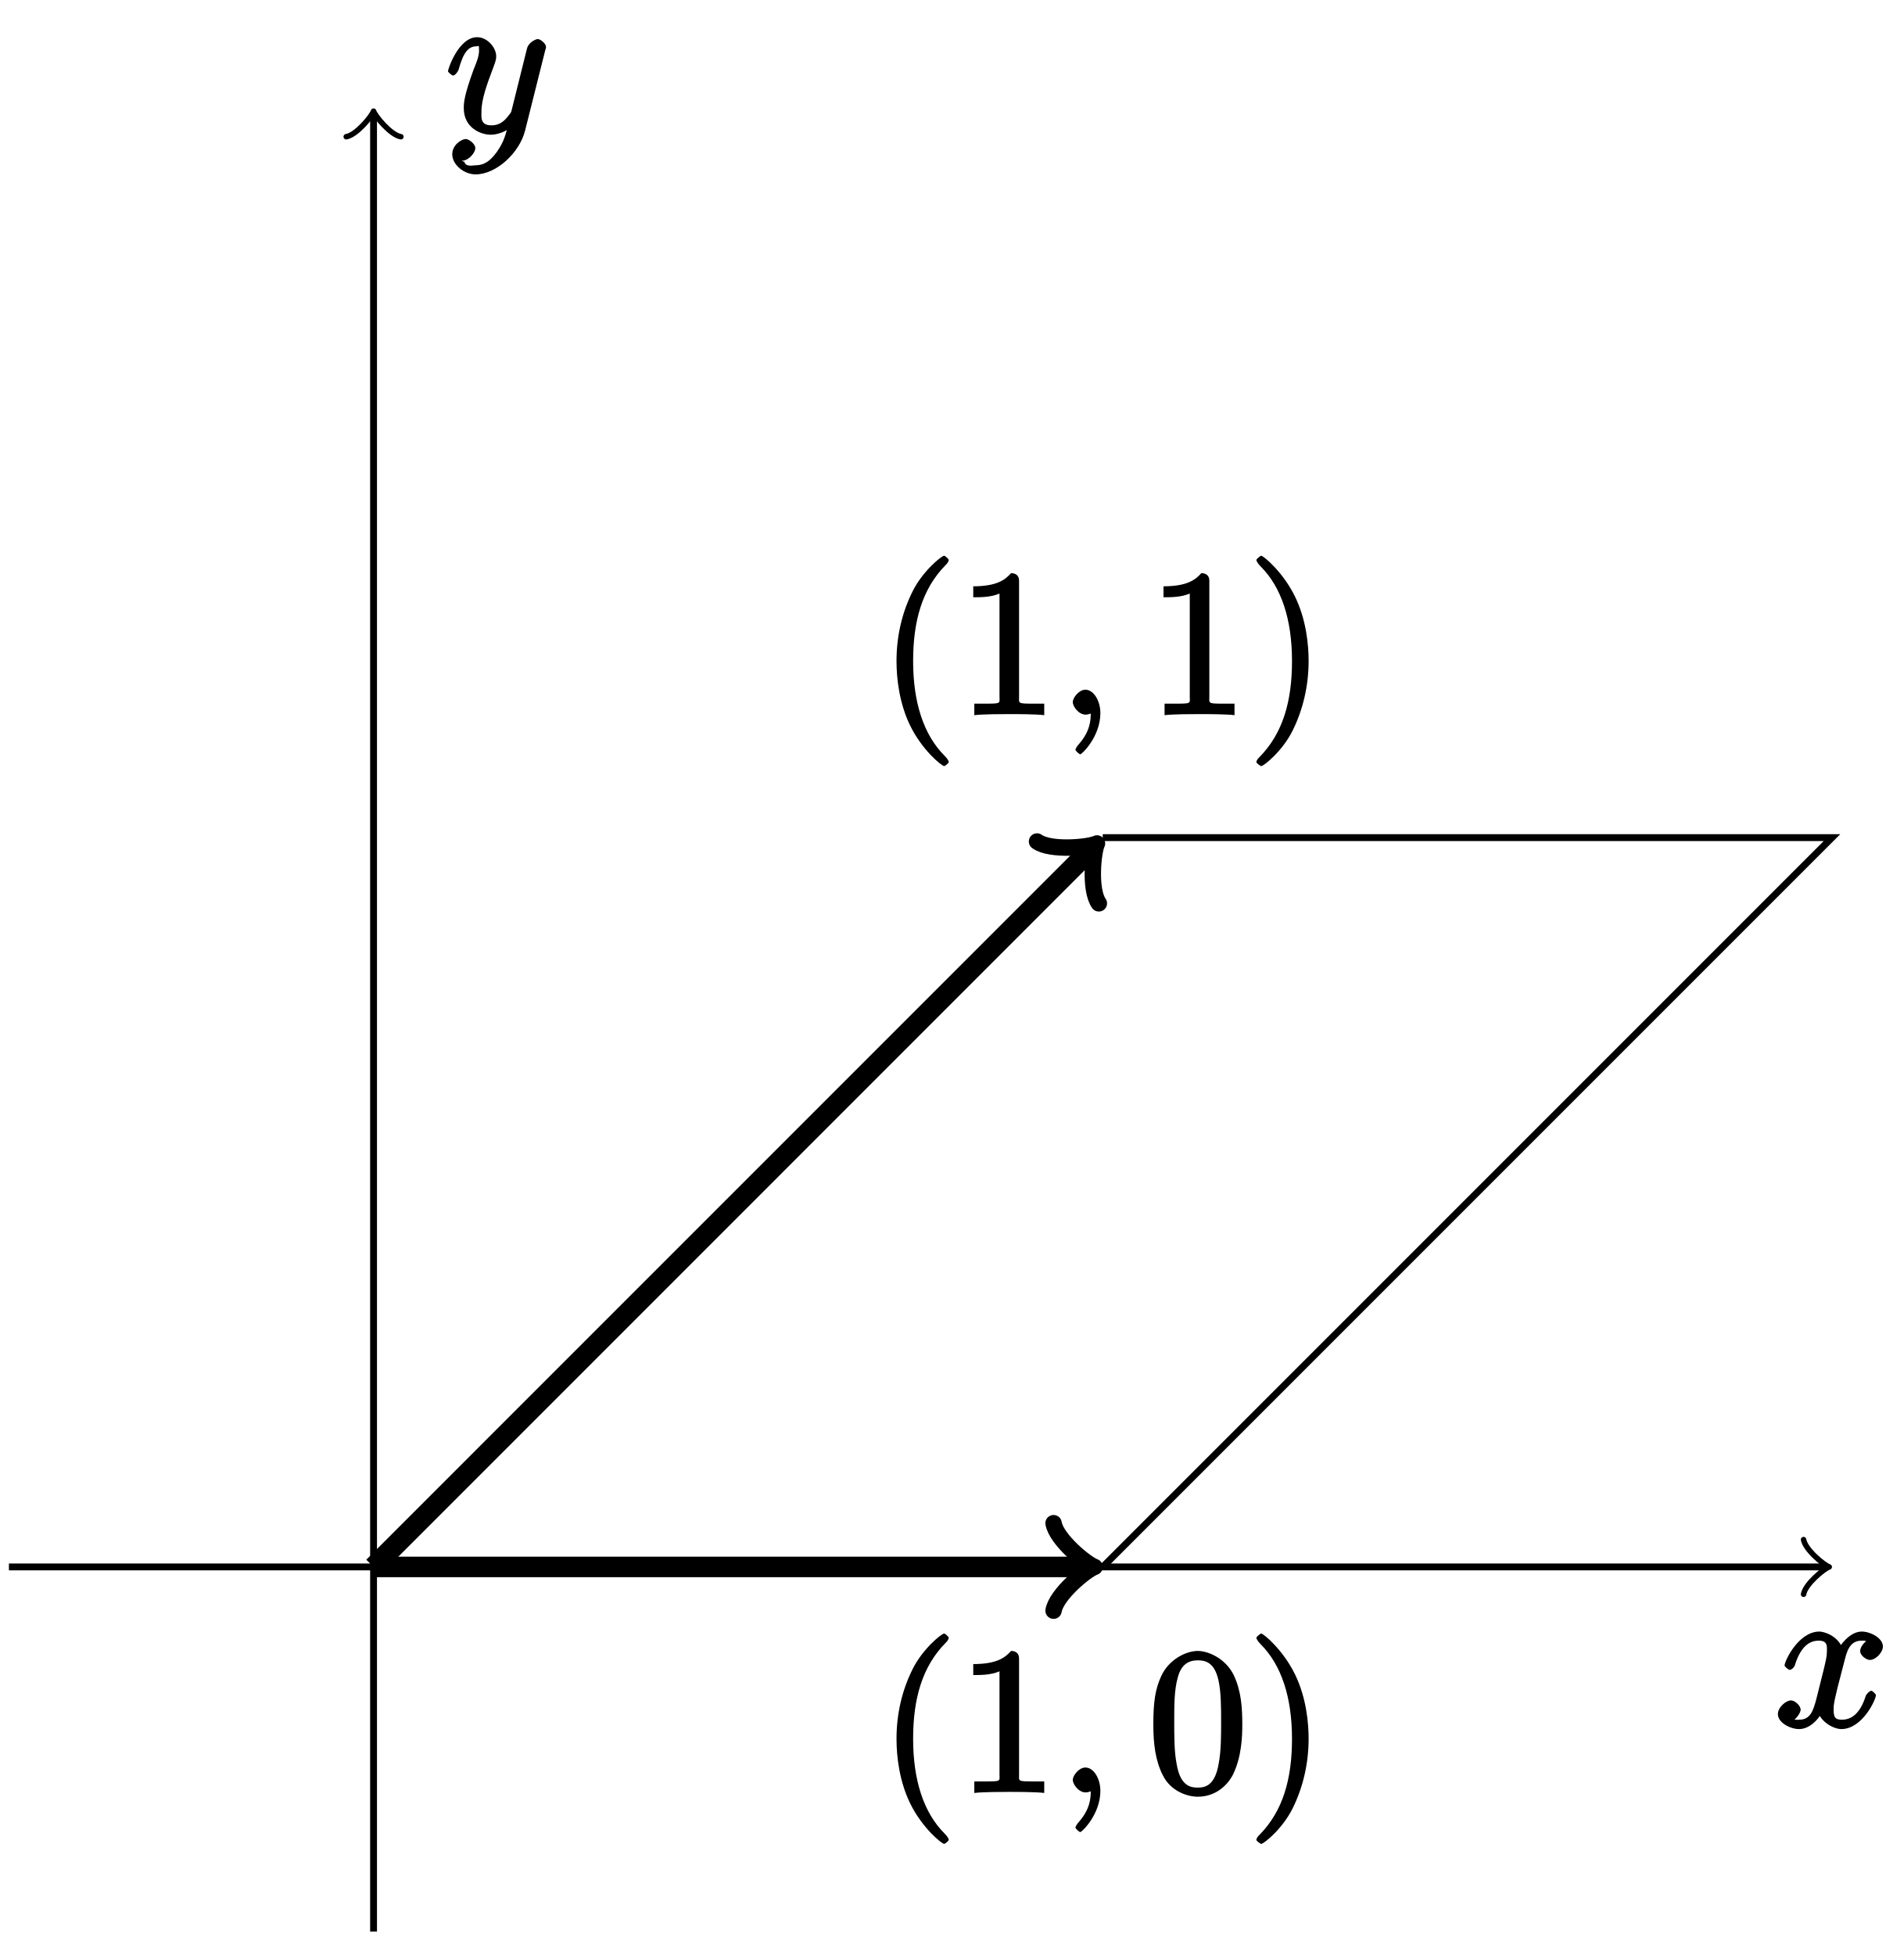
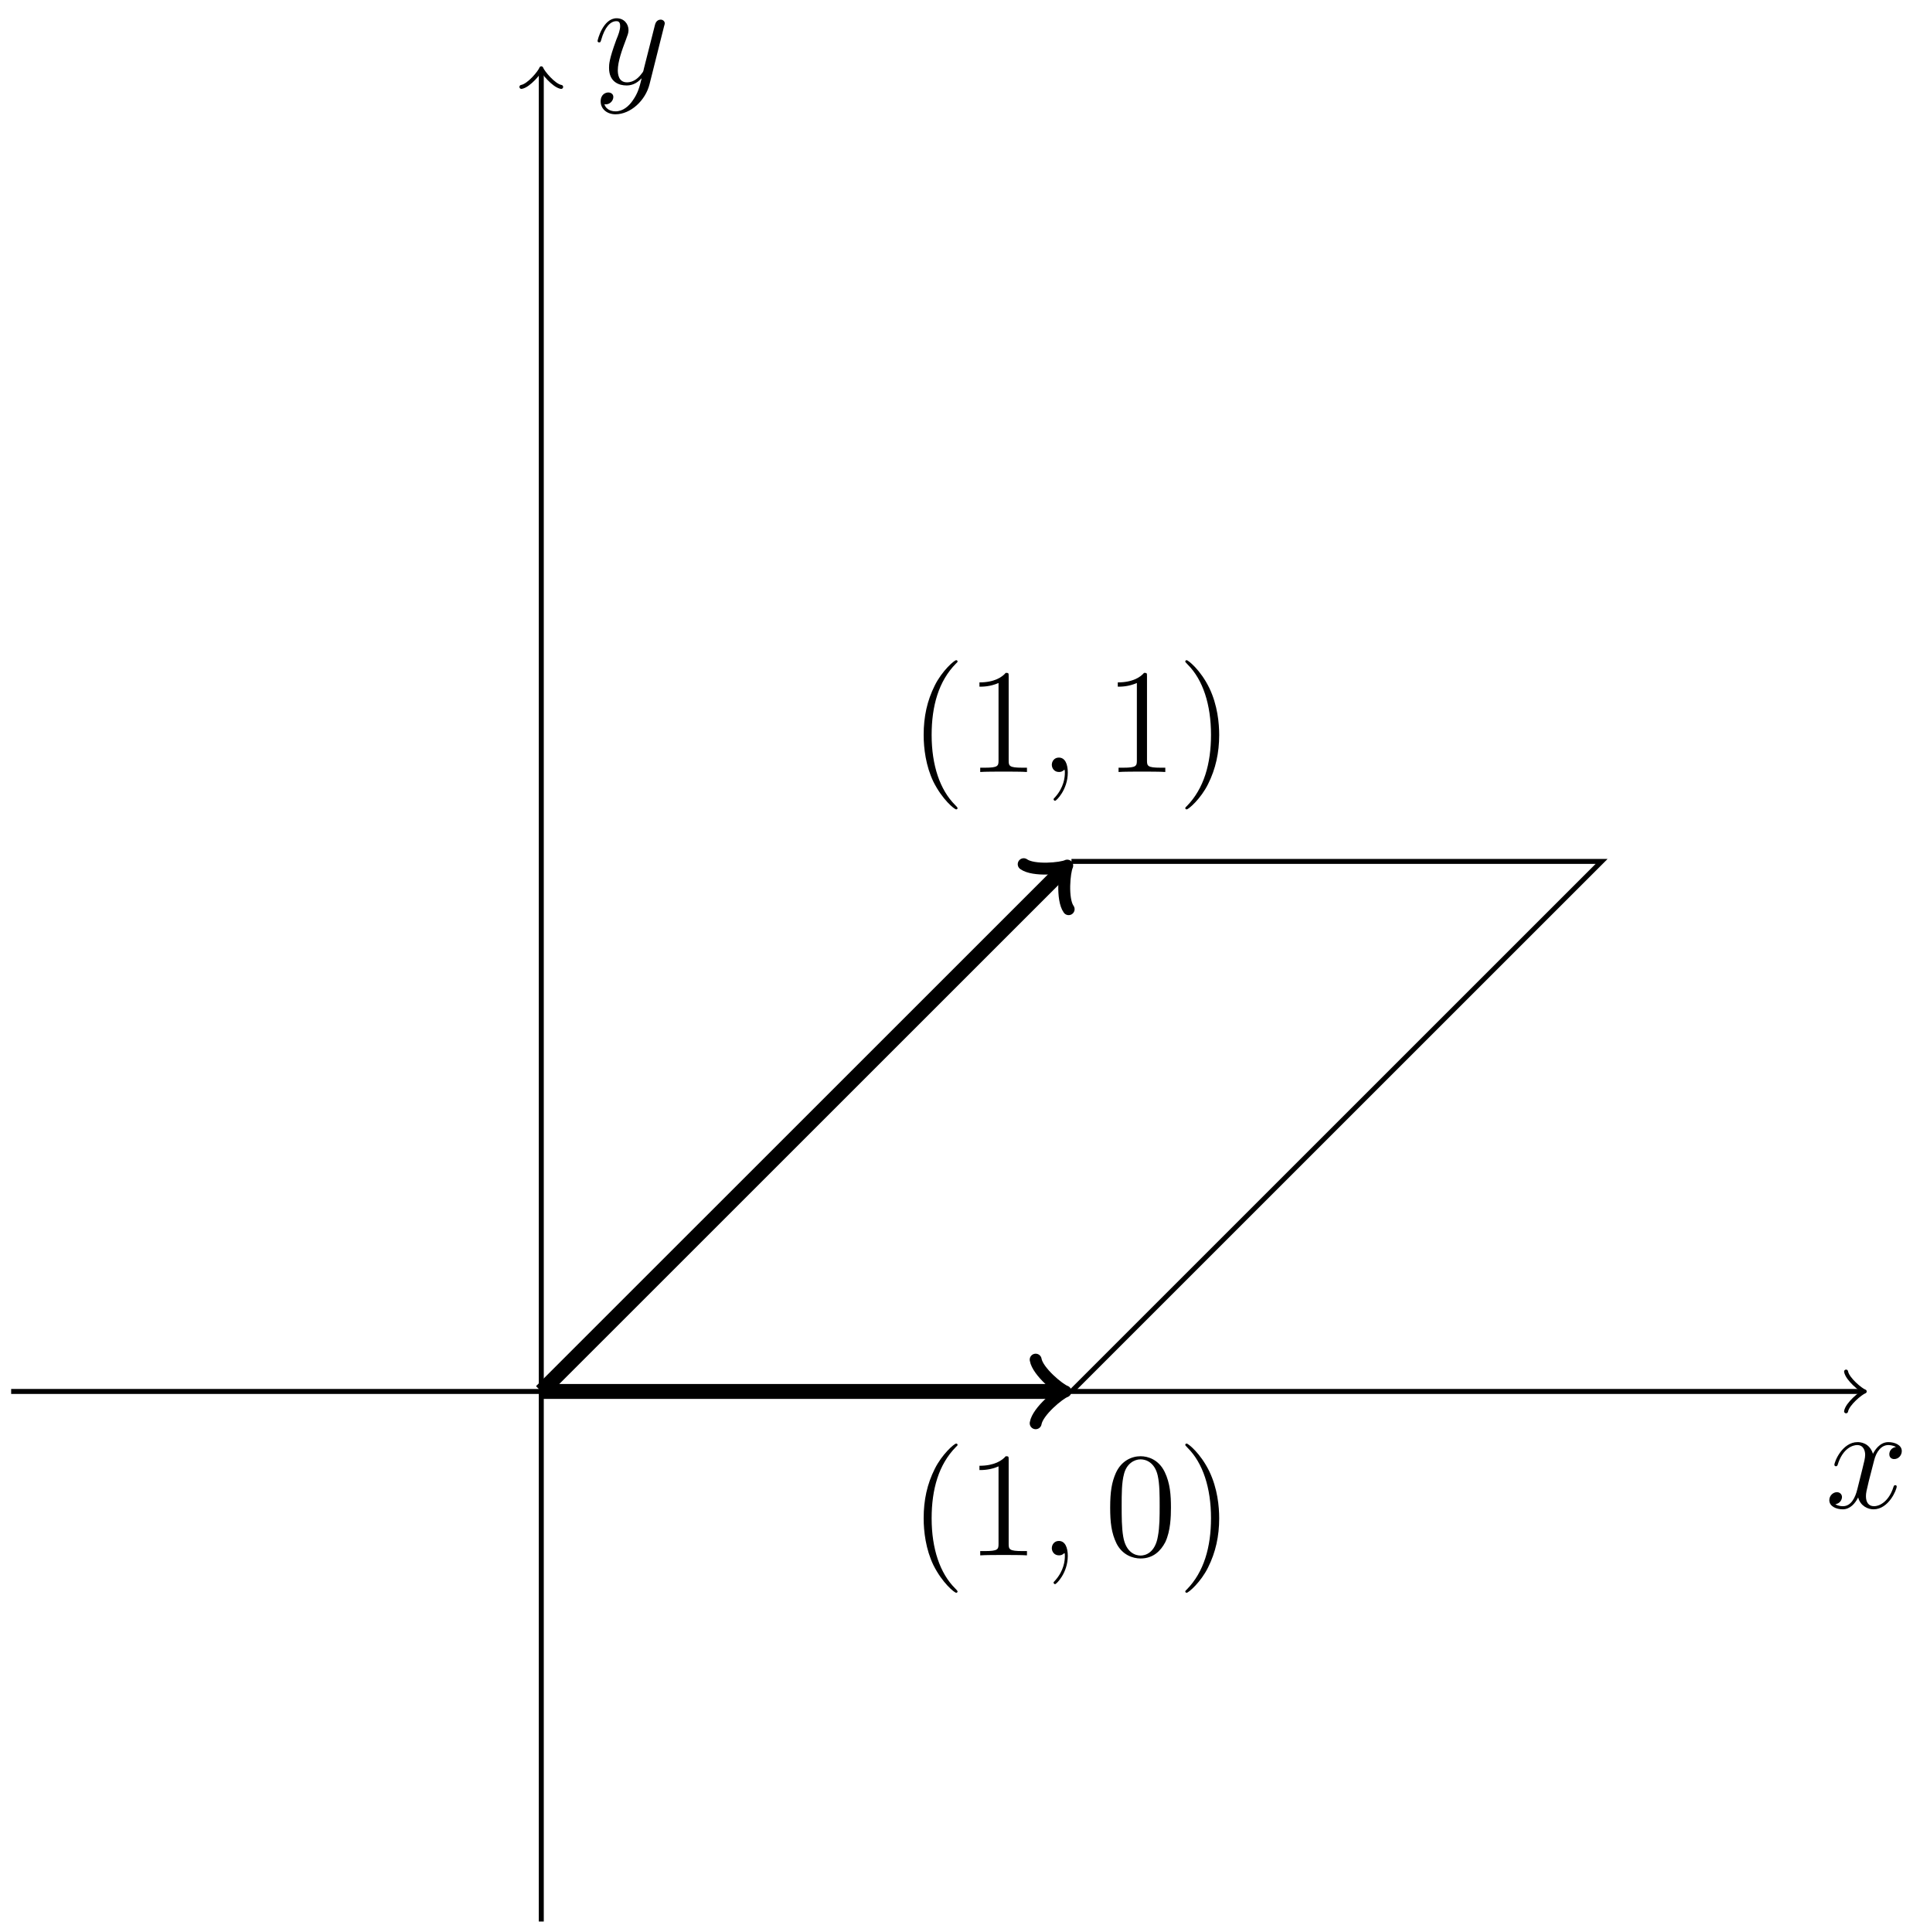
- <svg xmlns="http://www.w3.org/2000/svg" xmlns:xlink="http://www.w3.org/1999/xlink" width="111pt" height="114pt" viewBox="0 0 111 114" version="1.1">
+ <svg xmlns="http://www.w3.org/2000/svg" xmlns:xlink="http://www.w3.org/1999/xlink" width="154pt" height="155pt" viewBox="0 0 154 155" version="1.1">
  <defs>
    <g>
      <symbol overflow="visible" id="glyph0-0">
        <path style="stroke:none;" d="" />
      </symbol>
      <symbol overflow="visible" id="glyph0-1">
-         <path style="stroke:none;" d="M 3.031 1.094 C 2.703 1.547 2.359 1.906 1.766 1.906 C 1.625 1.906 1.203 2.031 1.109 1.703 C 0.906 1.641 0.969 1.641 0.984 1.641 C 1.344 1.641 1.75 1.188 1.75 0.906 C 1.75 0.641 1.359 0.375 1.188 0.375 C 0.984 0.375 0.406 0.688 0.406 1.266 C 0.406 1.875 1.094 2.438 1.766 2.438 C 2.969 2.438 4.328 1.188 4.656 -0.125 L 5.828 -4.797 C 5.844 -4.859 5.875 -4.922 5.875 -5 C 5.875 -5.172 5.562 -5.453 5.391 -5.453 C 5.281 -5.453 4.859 -5.266 4.766 -4.906 L 3.891 -1.391 C 3.828 -1.172 3.875 -1.25 3.781 -1.109 C 3.531 -0.781 3.266 -0.422 2.688 -0.422 C 2.016 -0.422 2.109 -0.922 2.109 -1.25 C 2.109 -1.922 2.438 -2.844 2.766 -3.703 C 2.891 -4.047 2.969 -4.219 2.969 -4.453 C 2.969 -4.953 2.453 -5.562 1.859 -5.562 C 0.766 -5.562 0.156 -3.688 0.156 -3.578 C 0.156 -3.531 0.375 -3.328 0.453 -3.328 C 0.562 -3.328 0.734 -3.531 0.781 -3.688 C 1.062 -4.703 1.359 -5.031 1.828 -5.031 C 1.938 -5.031 1.969 -5.172 1.969 -4.781 C 1.969 -4.469 1.844 -4.141 1.656 -3.688 C 1.078 -2.109 1.078 -1.703 1.078 -1.422 C 1.078 -0.281 2.062 0.125 2.656 0.125 C 3 0.125 3.531 -0.031 3.844 -0.344 L 3.688 -0.531 C 3.516 0.125 3.438 0.5 3.031 1.094 Z " />
+         <path style="stroke:none;" d="M 3.141 1.344 C 2.828 1.797 2.359 2.203 1.766 2.203 C 1.625 2.203 1.047 2.172 0.875 1.625 C 0.906 1.641 0.969 1.641 0.984 1.641 C 1.344 1.641 1.594 1.328 1.594 1.047 C 1.594 0.781 1.359 0.688 1.188 0.688 C 0.984 0.688 0.578 0.828 0.578 1.406 C 0.578 2.016 1.094 2.438 1.766 2.438 C 2.969 2.438 4.172 1.344 4.5 0.016 L 5.672 -4.656 C 5.688 -4.703 5.719 -4.781 5.719 -4.859 C 5.719 -5.031 5.562 -5.156 5.391 -5.156 C 5.281 -5.156 5.031 -5.109 4.938 -4.75 L 4.047 -1.234 C 4 -1.016 4 -0.984 3.891 -0.859 C 3.656 -0.531 3.266 -0.125 2.688 -0.125 C 2.016 -0.125 1.953 -0.781 1.953 -1.094 C 1.953 -1.781 2.281 -2.703 2.609 -3.562 C 2.734 -3.906 2.812 -4.078 2.812 -4.312 C 2.812 -4.812 2.453 -5.266 1.859 -5.266 C 0.766 -5.266 0.328 -3.531 0.328 -3.438 C 0.328 -3.391 0.375 -3.328 0.453 -3.328 C 0.562 -3.328 0.578 -3.375 0.625 -3.547 C 0.906 -4.547 1.359 -5.031 1.828 -5.031 C 1.938 -5.031 2.141 -5.031 2.141 -4.641 C 2.141 -4.328 2.016 -3.984 1.828 -3.531 C 1.25 -1.953 1.25 -1.562 1.25 -1.281 C 1.25 -0.141 2.062 0.125 2.656 0.125 C 3 0.125 3.438 0.016 3.844 -0.438 L 3.859 -0.422 C 3.688 0.281 3.562 0.75 3.141 1.344 Z M 3.141 1.344 " />
      </symbol>
      <symbol overflow="visible" id="glyph0-2">
-         <path style="stroke:none;" d="M 5.672 -5.172 C 5.281 -5.109 4.969 -4.656 4.969 -4.438 C 4.969 -4.141 5.359 -3.906 5.531 -3.906 C 5.891 -3.906 6.297 -4.359 6.297 -4.688 C 6.297 -5.188 5.562 -5.562 5.062 -5.562 C 4.344 -5.562 3.766 -4.703 3.656 -4.484 L 3.984 -4.469 C 3.703 -5.359 2.812 -5.562 2.594 -5.562 C 1.375 -5.562 0.562 -3.844 0.562 -3.578 C 0.562 -3.531 0.781 -3.328 0.859 -3.328 C 0.953 -3.328 1.094 -3.438 1.156 -3.578 C 1.562 -4.922 2.219 -5.031 2.562 -5.031 C 3.094 -5.031 3.031 -4.672 3.031 -4.391 C 3.031 -4.125 2.969 -3.859 2.828 -3.281 L 2.422 -1.656 C 2.234 -0.938 2.062 -0.422 1.422 -0.422 C 1.359 -0.422 1.172 -0.375 0.922 -0.531 L 0.812 -0.281 C 1.25 -0.359 1.5 -0.859 1.5 -1 C 1.5 -1.25 1.156 -1.547 0.938 -1.547 C 0.641 -1.547 0.172 -1.141 0.172 -0.75 C 0.172 -0.25 0.891 0.125 1.406 0.125 C 1.984 0.125 2.5 -0.375 2.75 -0.859 L 2.469 -0.969 C 2.672 -0.266 3.438 0.125 3.875 0.125 C 5.094 0.125 5.891 -1.594 5.891 -1.859 C 5.891 -1.906 5.688 -2.109 5.625 -2.109 C 5.516 -2.109 5.328 -1.906 5.297 -1.812 C 4.969 -0.766 4.453 -0.422 3.906 -0.422 C 3.484 -0.422 3.422 -0.578 3.422 -1.062 C 3.422 -1.328 3.469 -1.516 3.656 -2.312 L 4.078 -3.938 C 4.25 -4.656 4.5 -5.031 5.062 -5.031 C 5.078 -5.031 5.297 -5.062 5.547 -4.906 Z " />
+         <path style="stroke:none;" d="M 5.672 -4.875 C 5.281 -4.812 5.141 -4.516 5.141 -4.297 C 5.141 -4 5.359 -3.906 5.531 -3.906 C 5.891 -3.906 6.141 -4.219 6.141 -4.547 C 6.141 -5.047 5.562 -5.266 5.062 -5.266 C 4.344 -5.266 3.938 -4.547 3.828 -4.328 C 3.547 -5.219 2.812 -5.266 2.594 -5.266 C 1.375 -5.266 0.734 -3.703 0.734 -3.438 C 0.734 -3.391 0.781 -3.328 0.859 -3.328 C 0.953 -3.328 0.984 -3.406 1 -3.453 C 1.406 -4.781 2.219 -5.031 2.562 -5.031 C 3.094 -5.031 3.203 -4.531 3.203 -4.25 C 3.203 -3.984 3.125 -3.703 2.984 -3.125 L 2.578 -1.5 C 2.406 -0.781 2.062 -0.125 1.422 -0.125 C 1.359 -0.125 1.062 -0.125 0.812 -0.281 C 1.25 -0.359 1.344 -0.719 1.344 -0.859 C 1.344 -1.094 1.156 -1.25 0.938 -1.25 C 0.641 -1.25 0.328 -0.984 0.328 -0.609 C 0.328 -0.109 0.891 0.125 1.406 0.125 C 1.984 0.125 2.391 -0.328 2.641 -0.828 C 2.828 -0.125 3.438 0.125 3.875 0.125 C 5.094 0.125 5.734 -1.453 5.734 -1.703 C 5.734 -1.766 5.688 -1.812 5.625 -1.812 C 5.516 -1.812 5.5 -1.75 5.469 -1.656 C 5.141 -0.609 4.453 -0.125 3.906 -0.125 C 3.484 -0.125 3.266 -0.438 3.266 -0.922 C 3.266 -1.188 3.312 -1.375 3.5 -2.156 L 3.922 -3.797 C 4.094 -4.5 4.5 -5.031 5.062 -5.031 C 5.078 -5.031 5.422 -5.031 5.672 -4.875 Z M 5.672 -4.875 " />
      </symbol>
      <symbol overflow="visible" id="glyph0-3">
-         <path style="stroke:none;" d="M 2.484 -0.094 C 2.484 -0.781 2.109 -1.453 1.609 -1.453 C 1.234 -1.453 0.875 -0.984 0.875 -0.734 C 0.875 -0.469 1.219 0 1.625 0 C 1.781 0 2.016 -0.078 2.125 -0.188 C 2.156 -0.219 2.062 -0.172 2.062 -0.172 C 2.094 -0.172 1.922 -0.156 1.922 -0.094 C 1.922 0.297 1.906 0.969 1.203 1.75 C 1.078 1.891 1.031 2.016 1.031 2.047 C 1.031 2.109 1.25 2.312 1.312 2.312 C 1.406 2.312 2.484 1.281 2.484 -0.094 Z " />
+         <path style="stroke:none;" d="M 2.328 0.047 C 2.328 -0.641 2.109 -1.156 1.609 -1.156 C 1.234 -1.156 1.047 -0.844 1.047 -0.578 C 1.047 -0.328 1.219 0 1.625 0 C 1.781 0 1.906 -0.047 2.016 -0.156 C 2.047 -0.172 2.062 -0.172 2.062 -0.172 C 2.094 -0.172 2.094 -0.016 2.094 0.047 C 2.094 0.438 2.016 1.219 1.328 2 C 1.188 2.141 1.188 2.156 1.188 2.188 C 1.188 2.25 1.25 2.312 1.312 2.312 C 1.406 2.312 2.328 1.422 2.328 0.047 Z M 2.328 0.047 " />
      </symbol>
      <symbol overflow="visible" id="glyph1-0">
        <path style="stroke:none;" d="" />
      </symbol>
      <symbol overflow="visible" id="glyph1-1">
-         <path style="stroke:none;" d="M 4.047 2.766 C 4.047 2.719 4 2.594 3.797 2.391 C 2.594 1.188 1.969 -0.688 1.969 -3.125 C 1.969 -5.438 2.484 -7.328 3.875 -8.734 C 4 -8.844 4.047 -8.984 4.047 -9.016 C 4.047 -9.078 3.828 -9.266 3.781 -9.266 C 3.625 -9.266 2.516 -8.359 1.938 -7.188 C 1.328 -5.969 1 -4.594 1 -3.125 C 1 -2.062 1.172 -0.641 1.797 0.641 C 2.5 2.078 3.641 3 3.781 3 C 3.828 3 4.047 2.828 4.047 2.766 Z " />
+         <path style="stroke:none;" d="M 3.891 2.906 C 3.891 2.875 3.891 2.844 3.688 2.641 C 2.484 1.438 1.812 -0.531 1.812 -2.969 C 1.812 -5.297 2.375 -7.297 3.766 -8.703 C 3.891 -8.812 3.891 -8.828 3.891 -8.875 C 3.891 -8.938 3.828 -8.969 3.781 -8.969 C 3.625 -8.969 2.641 -8.109 2.062 -6.938 C 1.453 -5.719 1.172 -4.453 1.172 -2.969 C 1.172 -1.906 1.344 -0.484 1.953 0.781 C 2.672 2.219 3.641 3 3.781 3 C 3.828 3 3.891 2.969 3.891 2.906 Z M 3.891 2.906 " />
      </symbol>
      <symbol overflow="visible" id="glyph1-2">
-         <path style="stroke:none;" d="M 3.594 -7.812 C 3.594 -8.078 3.438 -8.25 3.125 -8.25 C 2.797 -7.875 2.312 -7.484 0.922 -7.484 L 0.922 -6.844 C 1.359 -6.844 1.953 -6.844 2.453 -7.062 L 2.453 -1.062 C 2.453 -0.641 2.578 -0.641 1.531 -0.641 L 0.984 -0.641 L 0.984 0.031 C 1.484 -0.031 2.641 -0.031 3.031 -0.031 C 3.438 -0.031 4.578 -0.031 5.062 0.031 L 5.062 -0.641 L 4.531 -0.641 C 3.484 -0.641 3.594 -0.641 3.594 -1.062 Z " />
+         <path style="stroke:none;" d="M 3.438 -7.656 C 3.438 -7.938 3.438 -7.953 3.203 -7.953 C 2.922 -7.625 2.312 -7.188 1.094 -7.188 L 1.094 -6.844 C 1.359 -6.844 1.953 -6.844 2.625 -7.141 L 2.625 -0.922 C 2.625 -0.484 2.578 -0.344 1.531 -0.344 L 1.156 -0.344 L 1.156 0 C 1.484 -0.031 2.641 -0.031 3.031 -0.031 C 3.438 -0.031 4.578 -0.031 4.906 0 L 4.906 -0.344 L 4.531 -0.344 C 3.484 -0.344 3.438 -0.484 3.438 -0.922 Z M 3.438 -7.656 " />
      </symbol>
      <symbol overflow="visible" id="glyph1-3">
-         <path style="stroke:none;" d="M 5.516 -3.969 C 5.516 -4.953 5.453 -5.922 5.016 -6.844 C 4.531 -7.828 3.516 -8.25 2.922 -8.25 C 2.234 -8.25 1.219 -7.75 0.781 -6.766 C 0.438 -6.016 0.328 -5.266 0.328 -3.969 C 0.328 -2.812 0.453 -1.828 0.891 -0.984 C 1.344 -0.078 2.297 0.25 2.922 0.25 C 3.953 0.25 4.656 -0.406 4.984 -1.062 C 5.484 -2.109 5.516 -3.281 5.516 -3.969 Z M 2.922 -0.281 C 2.531 -0.281 1.906 -0.344 1.688 -1.656 C 1.547 -2.359 1.547 -3.281 1.547 -4.109 C 1.547 -5.094 1.547 -5.969 1.75 -6.688 C 1.953 -7.484 2.406 -7.703 2.922 -7.703 C 3.375 -7.703 3.891 -7.578 4.125 -6.547 C 4.281 -5.875 4.281 -4.922 4.281 -4.109 C 4.281 -3.312 4.281 -2.422 4.141 -1.688 C 3.922 -0.375 3.328 -0.281 2.922 -0.281 Z " />
+         <path style="stroke:none;" d="M 5.359 -3.828 C 5.359 -4.812 5.297 -5.781 4.859 -6.688 C 4.375 -7.688 3.516 -7.953 2.922 -7.953 C 2.234 -7.953 1.391 -7.609 0.938 -6.609 C 0.609 -5.859 0.484 -5.109 0.484 -3.828 C 0.484 -2.672 0.578 -1.797 1 -0.938 C 1.469 -0.031 2.297 0.25 2.922 0.25 C 3.953 0.25 4.547 -0.375 4.906 -1.062 C 5.328 -1.953 5.359 -3.125 5.359 -3.828 Z M 2.922 0.016 C 2.531 0.016 1.75 -0.203 1.531 -1.5 C 1.406 -2.219 1.406 -3.125 1.406 -3.969 C 1.406 -4.953 1.406 -5.828 1.594 -6.531 C 1.797 -7.344 2.406 -7.703 2.922 -7.703 C 3.375 -7.703 4.062 -7.438 4.297 -6.406 C 4.453 -5.719 4.453 -4.781 4.453 -3.969 C 4.453 -3.172 4.453 -2.266 4.312 -1.531 C 4.094 -0.219 3.328 0.016 2.922 0.016 Z M 2.922 0.016 " />
      </symbol>
      <symbol overflow="visible" id="glyph1-4">
-         <path style="stroke:none;" d="M 3.531 -3.125 C 3.531 -4.031 3.406 -5.516 2.734 -6.891 C 2.031 -8.328 0.891 -9.266 0.766 -9.266 C 0.719 -9.266 0.484 -9.078 0.484 -9.016 C 0.484 -8.984 0.531 -8.844 0.734 -8.641 C 1.938 -7.438 2.562 -5.562 2.562 -3.125 C 2.562 -0.812 2.047 1.078 0.656 2.484 C 0.531 2.594 0.484 2.719 0.484 2.766 C 0.484 2.828 0.719 3 0.766 3 C 0.922 3 2.016 2.109 2.594 0.938 C 3.203 -0.281 3.531 -1.688 3.531 -3.125 Z " />
+         <path style="stroke:none;" d="M 3.375 -2.969 C 3.375 -3.891 3.25 -5.359 2.578 -6.75 C 1.875 -8.188 0.891 -8.969 0.766 -8.969 C 0.719 -8.969 0.656 -8.938 0.656 -8.875 C 0.656 -8.828 0.656 -8.812 0.859 -8.609 C 2.062 -7.406 2.719 -5.422 2.719 -2.984 C 2.719 -0.672 2.156 1.328 0.781 2.734 C 0.656 2.844 0.656 2.875 0.656 2.906 C 0.656 2.969 0.719 3 0.766 3 C 0.922 3 1.906 2.141 2.484 0.969 C 3.094 -0.25 3.375 -1.547 3.375 -2.969 Z M 3.375 -2.969 " />
      </symbol>
    </g>
  </defs>
  <g id="surface1">
    <g style="fill:rgb(0%,0%,0%);fill-opacity:1;">
-       <use xlink:href="#glyph0-1" x="25.968" y="7.731" />
+       <use xlink:href="#glyph0-1" x="47.603" y="6.731" />
    </g>
    <g style="fill:rgb(0%,0%,0%);fill-opacity:1;">
-       <use xlink:href="#glyph0-2" x="103.509" y="100.701" />
+       <use xlink:href="#glyph0-2" x="146.406" y="120.964" />
    </g>
    <g style="fill:rgb(0%,0%,0%);fill-opacity:1;">
-       <use xlink:href="#glyph1-1" x="51.282" y="104.52" />
-       <use xlink:href="#glyph1-2" x="55.835" y="104.52" />
+       <use xlink:href="#glyph1-1" x="72.917" y="124.783" />
+       <use xlink:href="#glyph1-2" x="77.47" y="124.783" />
    </g>
    <g style="fill:rgb(0%,0%,0%);fill-opacity:1;">
-       <use xlink:href="#glyph0-3" x="61.687" y="104.52" />
+       <use xlink:href="#glyph0-3" x="83.322" y="124.783" />
    </g>
    <g style="fill:rgb(0%,0%,0%);fill-opacity:1;">
-       <use xlink:href="#glyph1-3" x="66.931" y="104.52" />
-       <use xlink:href="#glyph1-4" x="72.784" y="104.52" />
+       <use xlink:href="#glyph1-3" x="88.566" y="124.783" />
+       <use xlink:href="#glyph1-4" x="94.419" y="124.783" />
    </g>
    <g style="fill:rgb(0%,0%,0%);fill-opacity:1;">
-       <use xlink:href="#glyph1-1" x="51.282" y="41.672" />
-       <use xlink:href="#glyph1-2" x="55.835" y="41.672" />
+       <use xlink:href="#glyph1-1" x="72.917" y="61.935" />
+       <use xlink:href="#glyph1-2" x="77.47" y="61.935" />
    </g>
    <g style="fill:rgb(0%,0%,0%);fill-opacity:1;">
-       <use xlink:href="#glyph0-3" x="61.687" y="41.672" />
+       <use xlink:href="#glyph0-3" x="83.322" y="61.935" />
    </g>
    <g style="fill:rgb(0%,0%,0%);fill-opacity:1;">
-       <use xlink:href="#glyph1-2" x="66.931" y="41.672" />
-       <use xlink:href="#glyph1-4" x="72.784" y="41.672" />
+       <use xlink:href="#glyph1-2" x="88.566" y="61.935" />
+       <use xlink:href="#glyph1-4" x="94.419" y="61.935" />
    </g>
-     <path style="fill:none;stroke-width:0.399;stroke-linecap:butt;stroke-linejoin:miter;stroke:rgb(0%,0%,0%);stroke-opacity:1;stroke-miterlimit:10;" d="M -21.264 -0.001 L 84.591 -0.001 " transform="matrix(1,0,0,-1,21.784,91.37)" />
-     <path style="fill:none;stroke-width:0.319;stroke-linecap:round;stroke-linejoin:round;stroke:rgb(0%,0%,0%);stroke-opacity:1;stroke-miterlimit:10;" d="M -1.197 1.593 C -1.095 0.995 -0.002 0.1 0.299 -0.001 C -0.002 -0.099 -1.095 -0.997 -1.197 -1.595 " transform="matrix(1,0,0,-1,106.3765,91.37)" />
-     <path style="fill:none;stroke-width:0.399;stroke-linecap:butt;stroke-linejoin:miter;stroke:rgb(0%,0%,0%);stroke-opacity:1;stroke-miterlimit:10;" d="M 0.001 -21.263 L 0.001 84.593 " transform="matrix(1,0,0,-1,21.784,91.37)" />
-     <path style="fill:none;stroke-width:0.319;stroke-linecap:round;stroke-linejoin:round;stroke:rgb(0%,0%,0%);stroke-opacity:1;stroke-miterlimit:10;" d="M -1.195 1.593 C -1.098 0.995 0 0.1 0.297 -0.001 C 0 -0.099 -1.098 -0.997 -1.195 -1.595 " transform="matrix(0,-1,-1,0,21.784,6.77749)" />
-     <path style="fill:none;stroke-width:1.196;stroke-linecap:butt;stroke-linejoin:miter;stroke:rgb(0%,0%,0%);stroke-opacity:1;stroke-miterlimit:10;" d="M 0.001 -0.001 L 41.849 41.85 " transform="matrix(1,0,0,-1,21.784,91.37)" />
-     <path style="fill:none;stroke-width:0.956;stroke-linecap:round;stroke-linejoin:round;stroke:rgb(0%,0%,0%);stroke-opacity:1;stroke-miterlimit:10;" d="M -1.913 2.551 C -1.753 1.595 -0.002 0.159 0.479 -0.002 C 0.001 -0.159 -1.753 -1.593 -1.913 -2.548 " transform="matrix(0.7071,-0.7071,-0.7071,-0.7071,63.63309,49.52091)" />
-     <path style="fill:none;stroke-width:1.196;stroke-linecap:butt;stroke-linejoin:miter;stroke:rgb(0%,0%,0%);stroke-opacity:1;stroke-miterlimit:10;" d="M 0.001 -0.001 L 41.568 -0.001 " transform="matrix(1,0,0,-1,21.784,91.37)" />
-     <path style="fill:none;stroke-width:0.956;stroke-linecap:round;stroke-linejoin:round;stroke:rgb(0%,0%,0%);stroke-opacity:1;stroke-miterlimit:10;" d="M -1.912 2.55 C -1.755 1.593 -0.001 0.159 0.479 -0.001 C -0.001 -0.161 -1.755 -1.595 -1.912 -2.552 " transform="matrix(1,0,0,-1,63.35297,91.37)" />
-     <path style="fill:none;stroke-width:0.399;stroke-linecap:butt;stroke-linejoin:miter;stroke:rgb(0%,0%,0%);stroke-opacity:1;stroke-miterlimit:10;" d="M 42.525 42.526 L 85.052 42.526 L 42.525 -0.001 " transform="matrix(1,0,0,-1,21.784,91.37)" />
+     <path style="fill:none;stroke-width:0.399;stroke-linecap:butt;stroke-linejoin:miter;stroke:rgb(0%,0%,0%);stroke-opacity:1;stroke-miterlimit:10;" d="M -42.524 0 L 105.854 0 " transform="matrix(1,0,0,-1,43.419,111.633)" />
+     <path style="fill:none;stroke-width:0.319;stroke-linecap:round;stroke-linejoin:round;stroke:rgb(0%,0%,0%);stroke-opacity:1;stroke-miterlimit:10;" d="M -1.196 1.594 C -1.094 0.996 -0.001 0.098 0.3 0 C -0.001 -0.101 -1.094 -0.996 -1.196 -1.594 " transform="matrix(1,0,0,-1,149.2742,111.633)" />
+     <path style="fill:none;stroke-width:0.399;stroke-linecap:butt;stroke-linejoin:miter;stroke:rgb(0%,0%,0%);stroke-opacity:1;stroke-miterlimit:10;" d="M -0.001 -42.527 L -0.001 105.856 " transform="matrix(1,0,0,-1,43.419,111.633)" />
+     <path style="fill:none;stroke-width:0.319;stroke-linecap:round;stroke-linejoin:round;stroke:rgb(0%,0%,0%);stroke-opacity:1;stroke-miterlimit:10;" d="M -1.195 1.595 C -1.097 0.997 0 0.099 0.297 0.001 C 0 -0.101 -1.097 -0.995 -1.195 -1.593 " transform="matrix(0,-1,-1,0,43.419,5.77782)" />
+     <path style="fill:none;stroke-width:1.196;stroke-linecap:butt;stroke-linejoin:miter;stroke:rgb(0%,0%,0%);stroke-opacity:1;stroke-miterlimit:10;" d="M -0.001 0 L 41.851 41.848 " transform="matrix(1,0,0,-1,43.419,111.633)" />
+     <path style="fill:none;stroke-width:0.956;stroke-linecap:round;stroke-linejoin:round;stroke:rgb(0%,0%,0%);stroke-opacity:1;stroke-miterlimit:10;" d="M -1.911 2.55 C -1.754 1.592 0 0.158 0.478 0.001 C -0.003 -0.159 -1.754 -1.596 -1.914 -2.551 " transform="matrix(0.7071,-0.7071,-0.7071,-0.7071,85.26809,69.78391)" />
+     <path style="fill:none;stroke-width:1.196;stroke-linecap:butt;stroke-linejoin:miter;stroke:rgb(0%,0%,0%);stroke-opacity:1;stroke-miterlimit:10;" d="M -0.001 0 L 41.569 0 " transform="matrix(1,0,0,-1,43.419,111.633)" />
+     <path style="fill:none;stroke-width:0.956;stroke-linecap:round;stroke-linejoin:round;stroke:rgb(0%,0%,0%);stroke-opacity:1;stroke-miterlimit:10;" d="M -1.914 2.551 C -1.754 1.594 0 0.16 0.477 0 C 0 -0.16 -1.754 -1.594 -1.914 -2.551 " transform="matrix(1,0,0,-1,84.98797,111.633)" />
+     <path style="fill:none;stroke-width:0.399;stroke-linecap:butt;stroke-linejoin:miter;stroke:rgb(0%,0%,0%);stroke-opacity:1;stroke-miterlimit:10;" d="M 42.526 42.524 L 85.05 42.524 L 42.526 0 " transform="matrix(1,0,0,-1,43.419,111.633)" />
  </g>
</svg>
